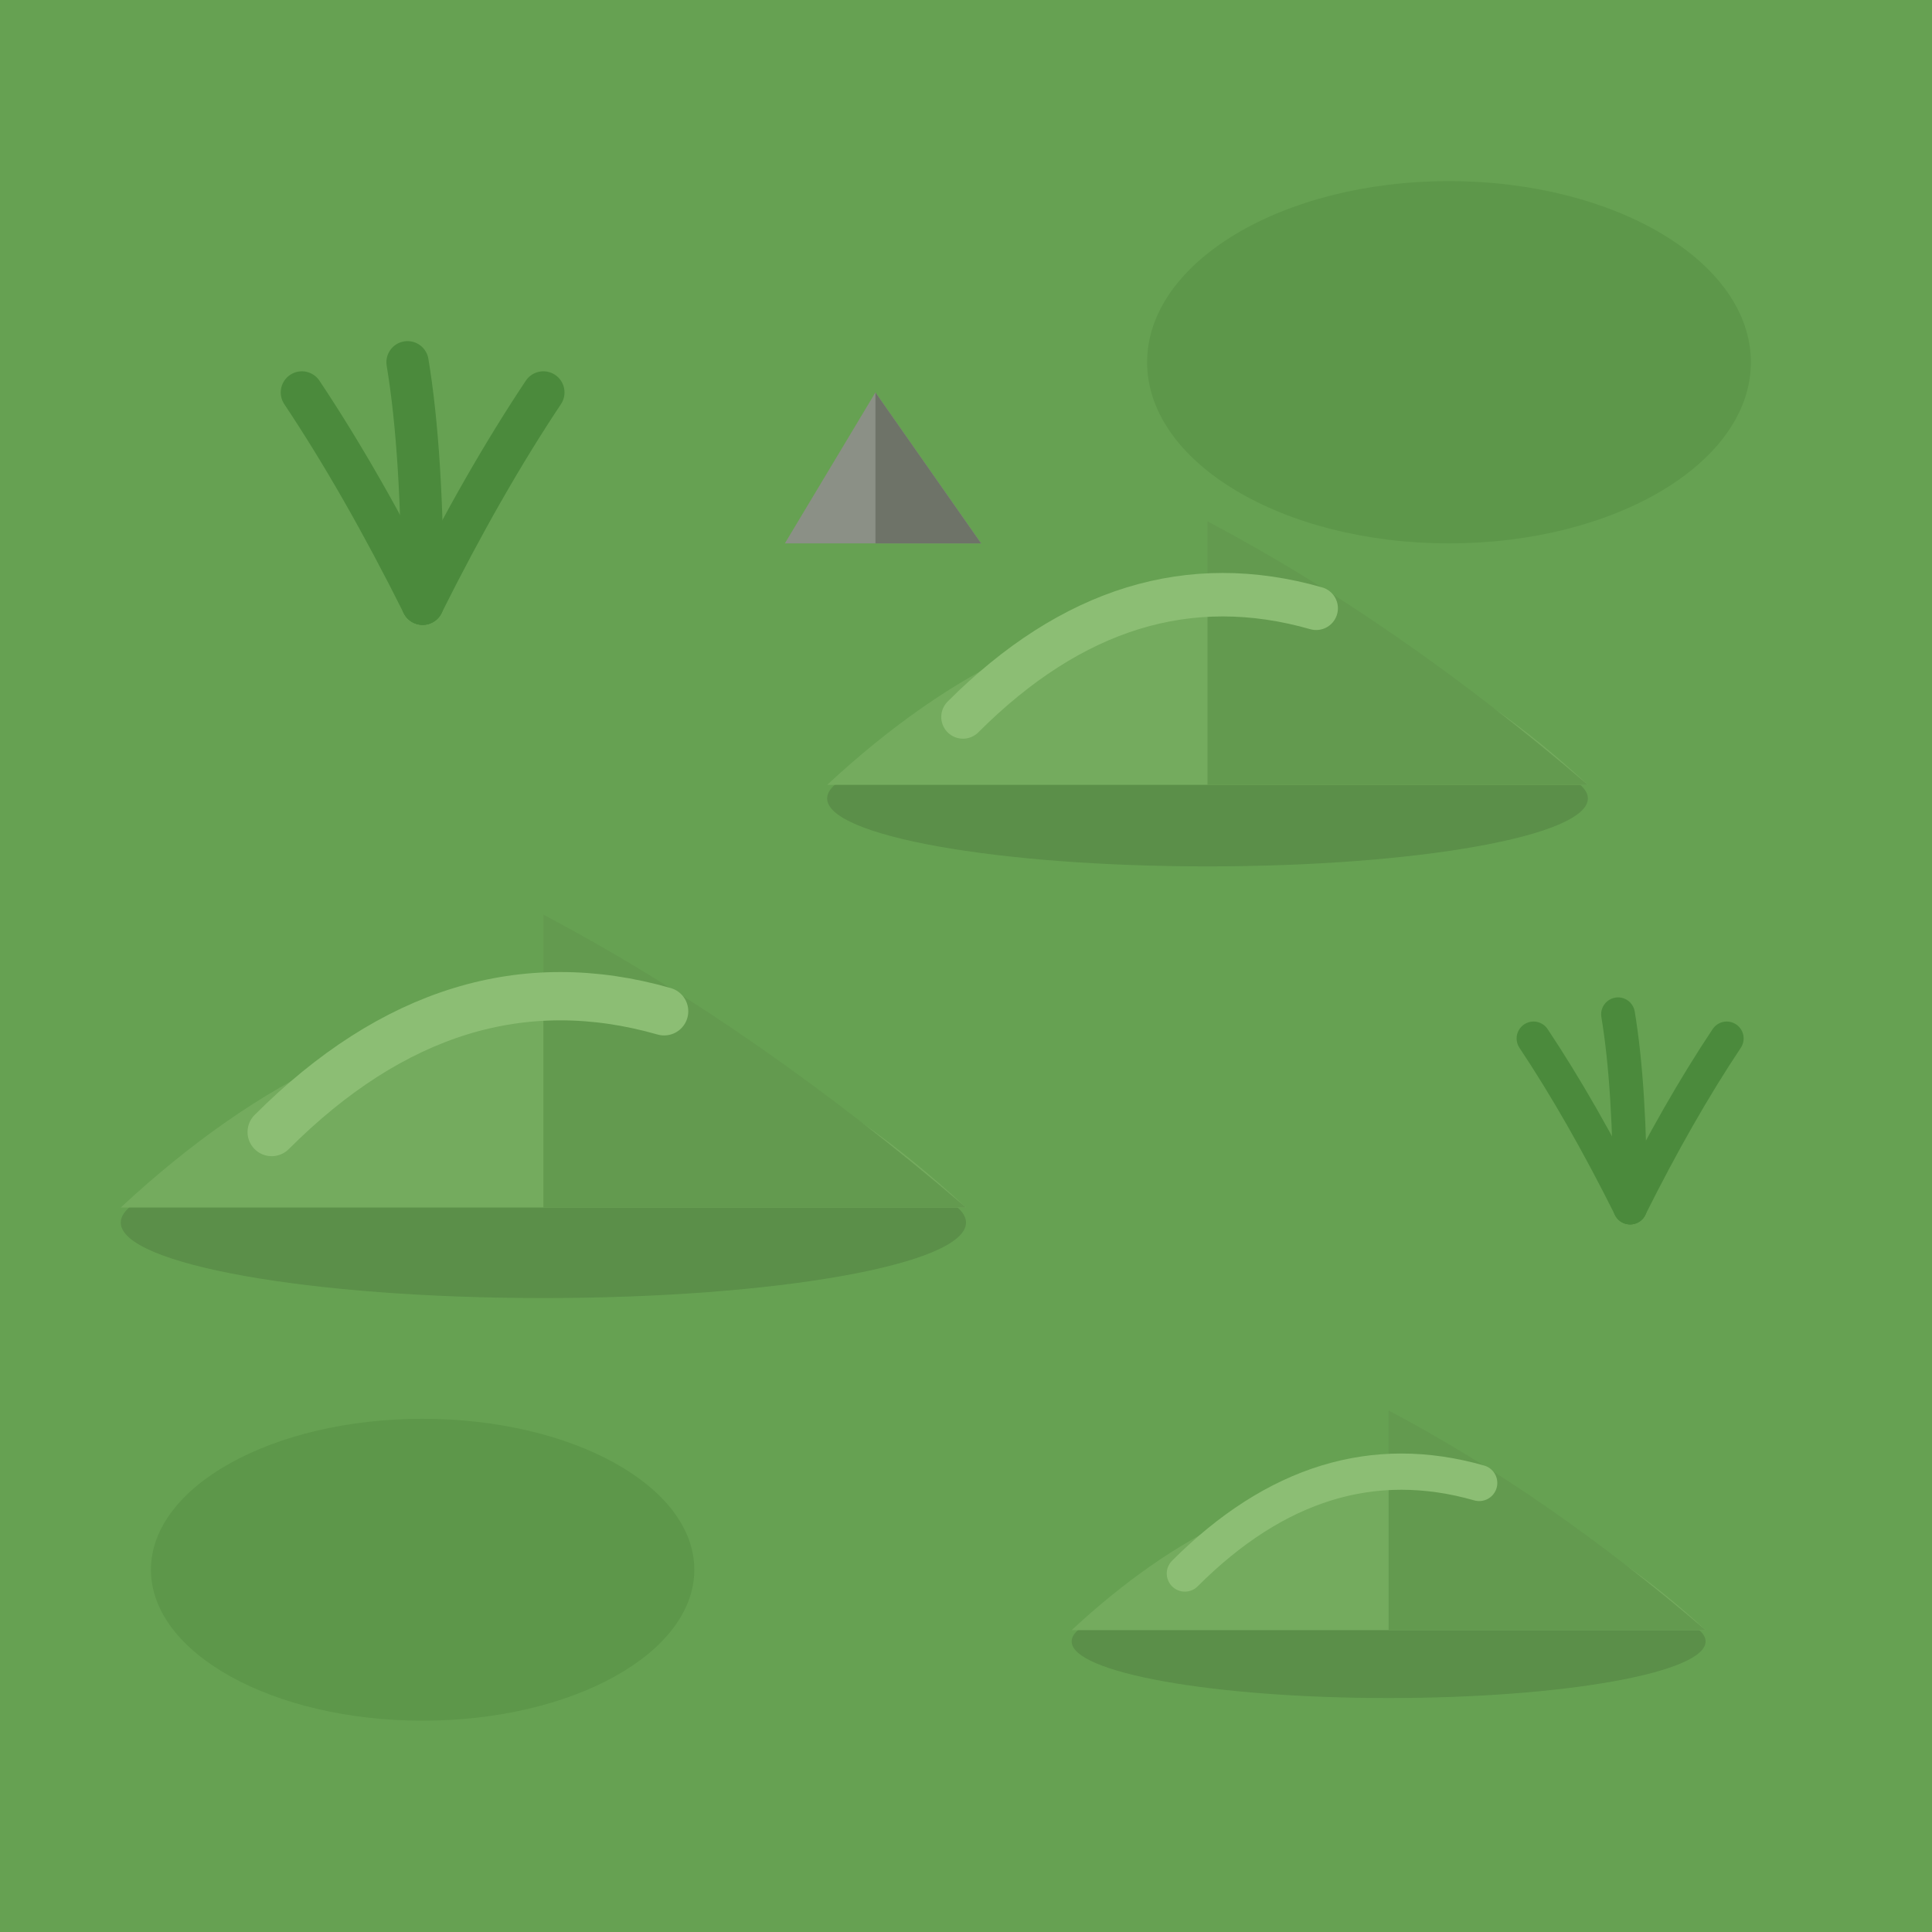
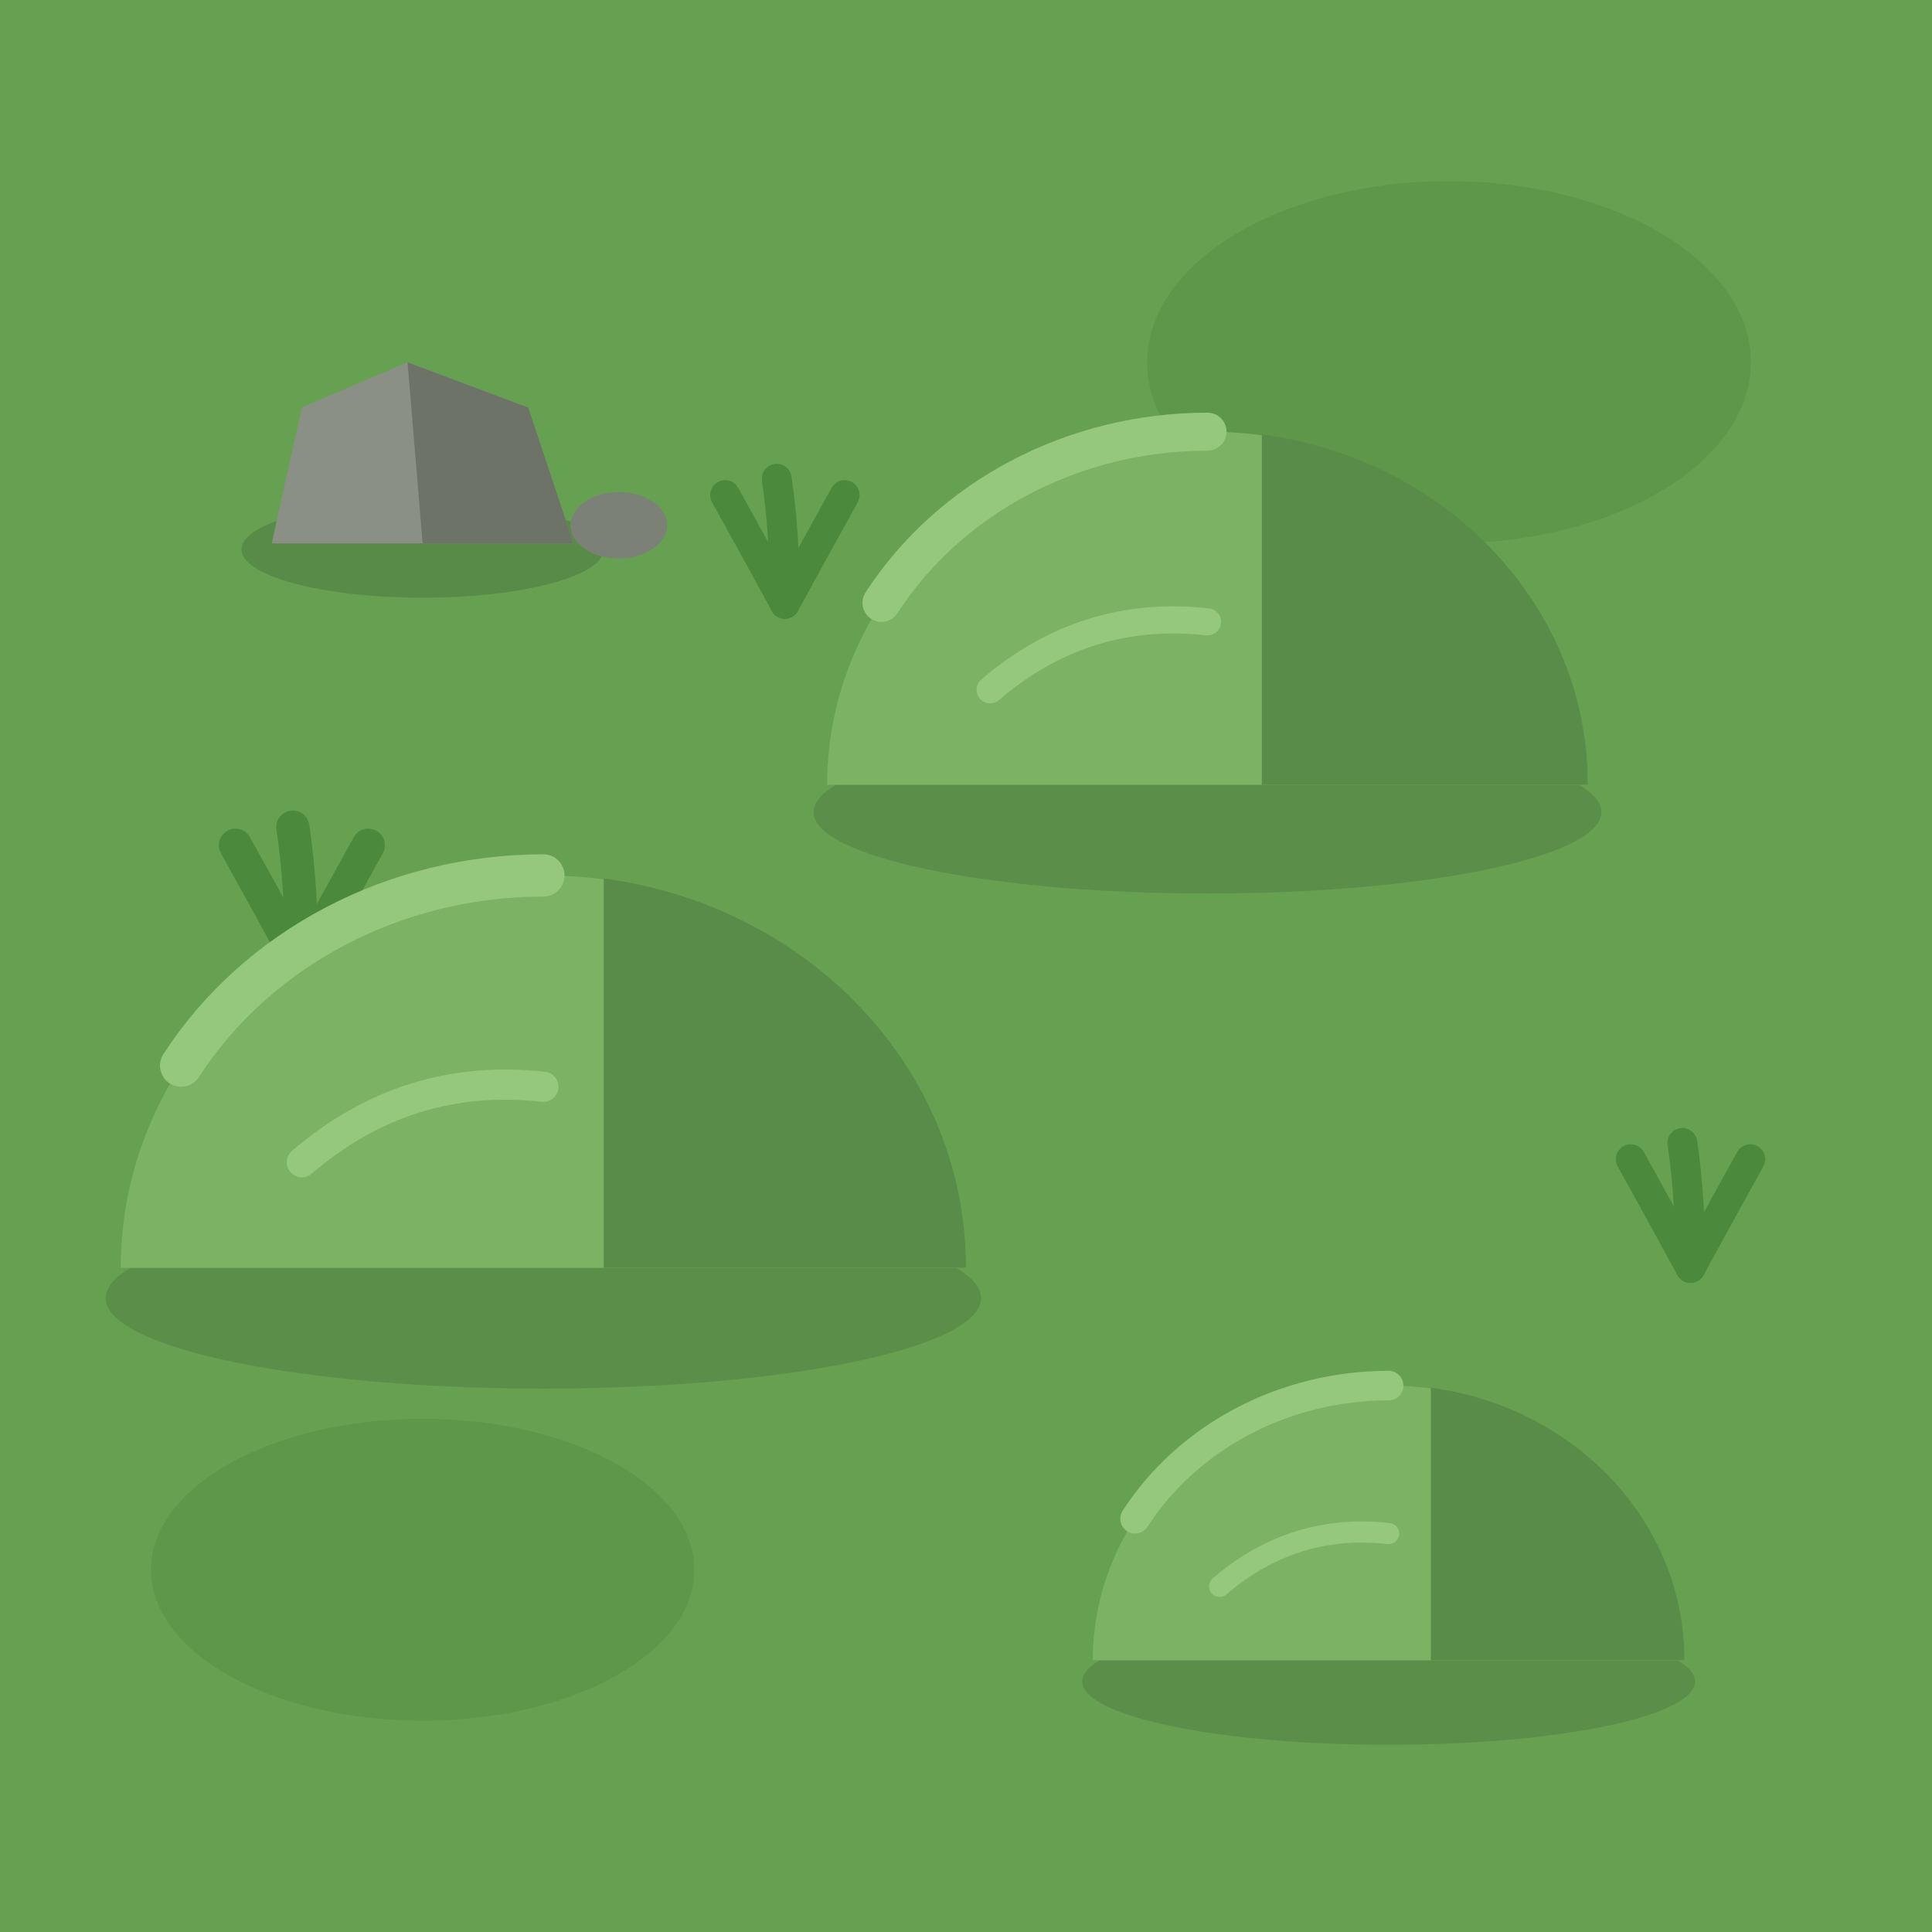
<svg xmlns="http://www.w3.org/2000/svg" viewBox="0 0 64 64">
  <defs>
    <g id="hl">
-       <ellipse cx="0" cy="0.5" rx="14" ry="2.5" fill="#4f7d3f" opacity="0.5" />
-       <path d="M-14 0 Q0 -13 14 0 Z" fill="#74ab5e" />
-       <path d="M0 -9.7 Q7 -6 14 0 L0 0 Z" fill="#639a4f" />
-       <path d="M-9 -2.5 Q-3 -8.5 4 -6.5" stroke="#8cbe74" stroke-width="1.6" fill="none" stroke-linecap="round" />
+       <ellipse cx="0" cy="1" rx="14.5" ry="3" fill="#4f7d3f" opacity="0.5" />
+       <path d="M-14 0 A14 13 0 0 1 14 0 Z" fill="#7cb264" />
+       <path d="M2 -12.9 A14 13 0 0 1 14 0 L2 0 Z" fill="#598c48" />
+       <path d="M-12 -6.7 A14 13 0 0 1 0 -13" stroke="#95c77c" stroke-width="1.4" fill="none" stroke-linecap="round" />
+       <path d="M-8 -3.5 Q-4.5 -6.5 0 -6" stroke="#95c77c" stroke-width="1" fill="none" stroke-linecap="round" />
    </g>
-     <g id="t" fill="none" stroke-linecap="round">
-       <path d="M0 0 Q-2 -4 -4 -7" stroke="#4b8a3c" stroke-width="1.4" />
-       <path d="M0 0 Q0 -5 -0.5 -8" stroke="#4b8a3c" stroke-width="1.4" />
-       <path d="M0 0 Q2 -4 4 -7" stroke="#4b8a3c" stroke-width="1.4" />
+     <g id="t" fill="none" stroke-linecap="round" stroke="#4b8a3c" stroke-width="1.1">
+       <path d="M0 0 Q-1.2 -2.2 -2.2 -4" />
+       <path d="M0 0 Q0 -2.6 -0.3 -4.6" />
+       <path d="M0 0 Q1.2 -2.2 2.2 -4" />
+     </g>
+     <g id="bd">
+       <ellipse cx="0" cy="2.2" rx="6" ry="1.6" fill="#4f7d3f" opacity="0.6" />
+       <path d="M-5 2 L-4 -2.5 L-0.5 -4 L3.5 -2.5 L5 2 Z" fill="#8b9086" />
+       <path d="M-0.5 -4 L3.5 -2.5 L5 2 L0 2 Z" fill="#6e7368" />
+       <ellipse cx="6.5" cy="1.4" rx="1.6" ry="1.1" fill="#7c8177" />
    </g>
  </defs>
  <rect width="64" height="64" fill="#66a152" />
  <g fill="#5d974a">
    <ellipse cx="48" cy="12" rx="10" ry="6" />
    <ellipse cx="14" cy="52" rx="9" ry="5" />
  </g>
+   <use href="#bd" transform="translate(14 16)" />
+   <use href="#t" transform="translate(26 20) scale(0.9)" />
  <use href="#hl" transform="translate(40 26) scale(0.9)" />
-   <use href="#hl" transform="translate(18 40)" />
-   <use href="#hl" transform="translate(46 54) scale(0.75)" />
-   <polygon points="26,18 29,13 32.5,18" fill="#8b9086" />
-   <polygon points="29,13 29,18 32.5,18" fill="#6e7368" />
-   <use href="#t" transform="translate(14 20)" />
-   <use href="#t" transform="translate(54 40) scale(0.8)" />
+   <use href="#t" transform="translate(10 32)" />
+   <use href="#hl" transform="translate(18 42)" />
+   <use href="#t" transform="translate(56 42) scale(0.9)" />
+   <use href="#hl" transform="translate(46 55) scale(0.7)" />
</svg>
